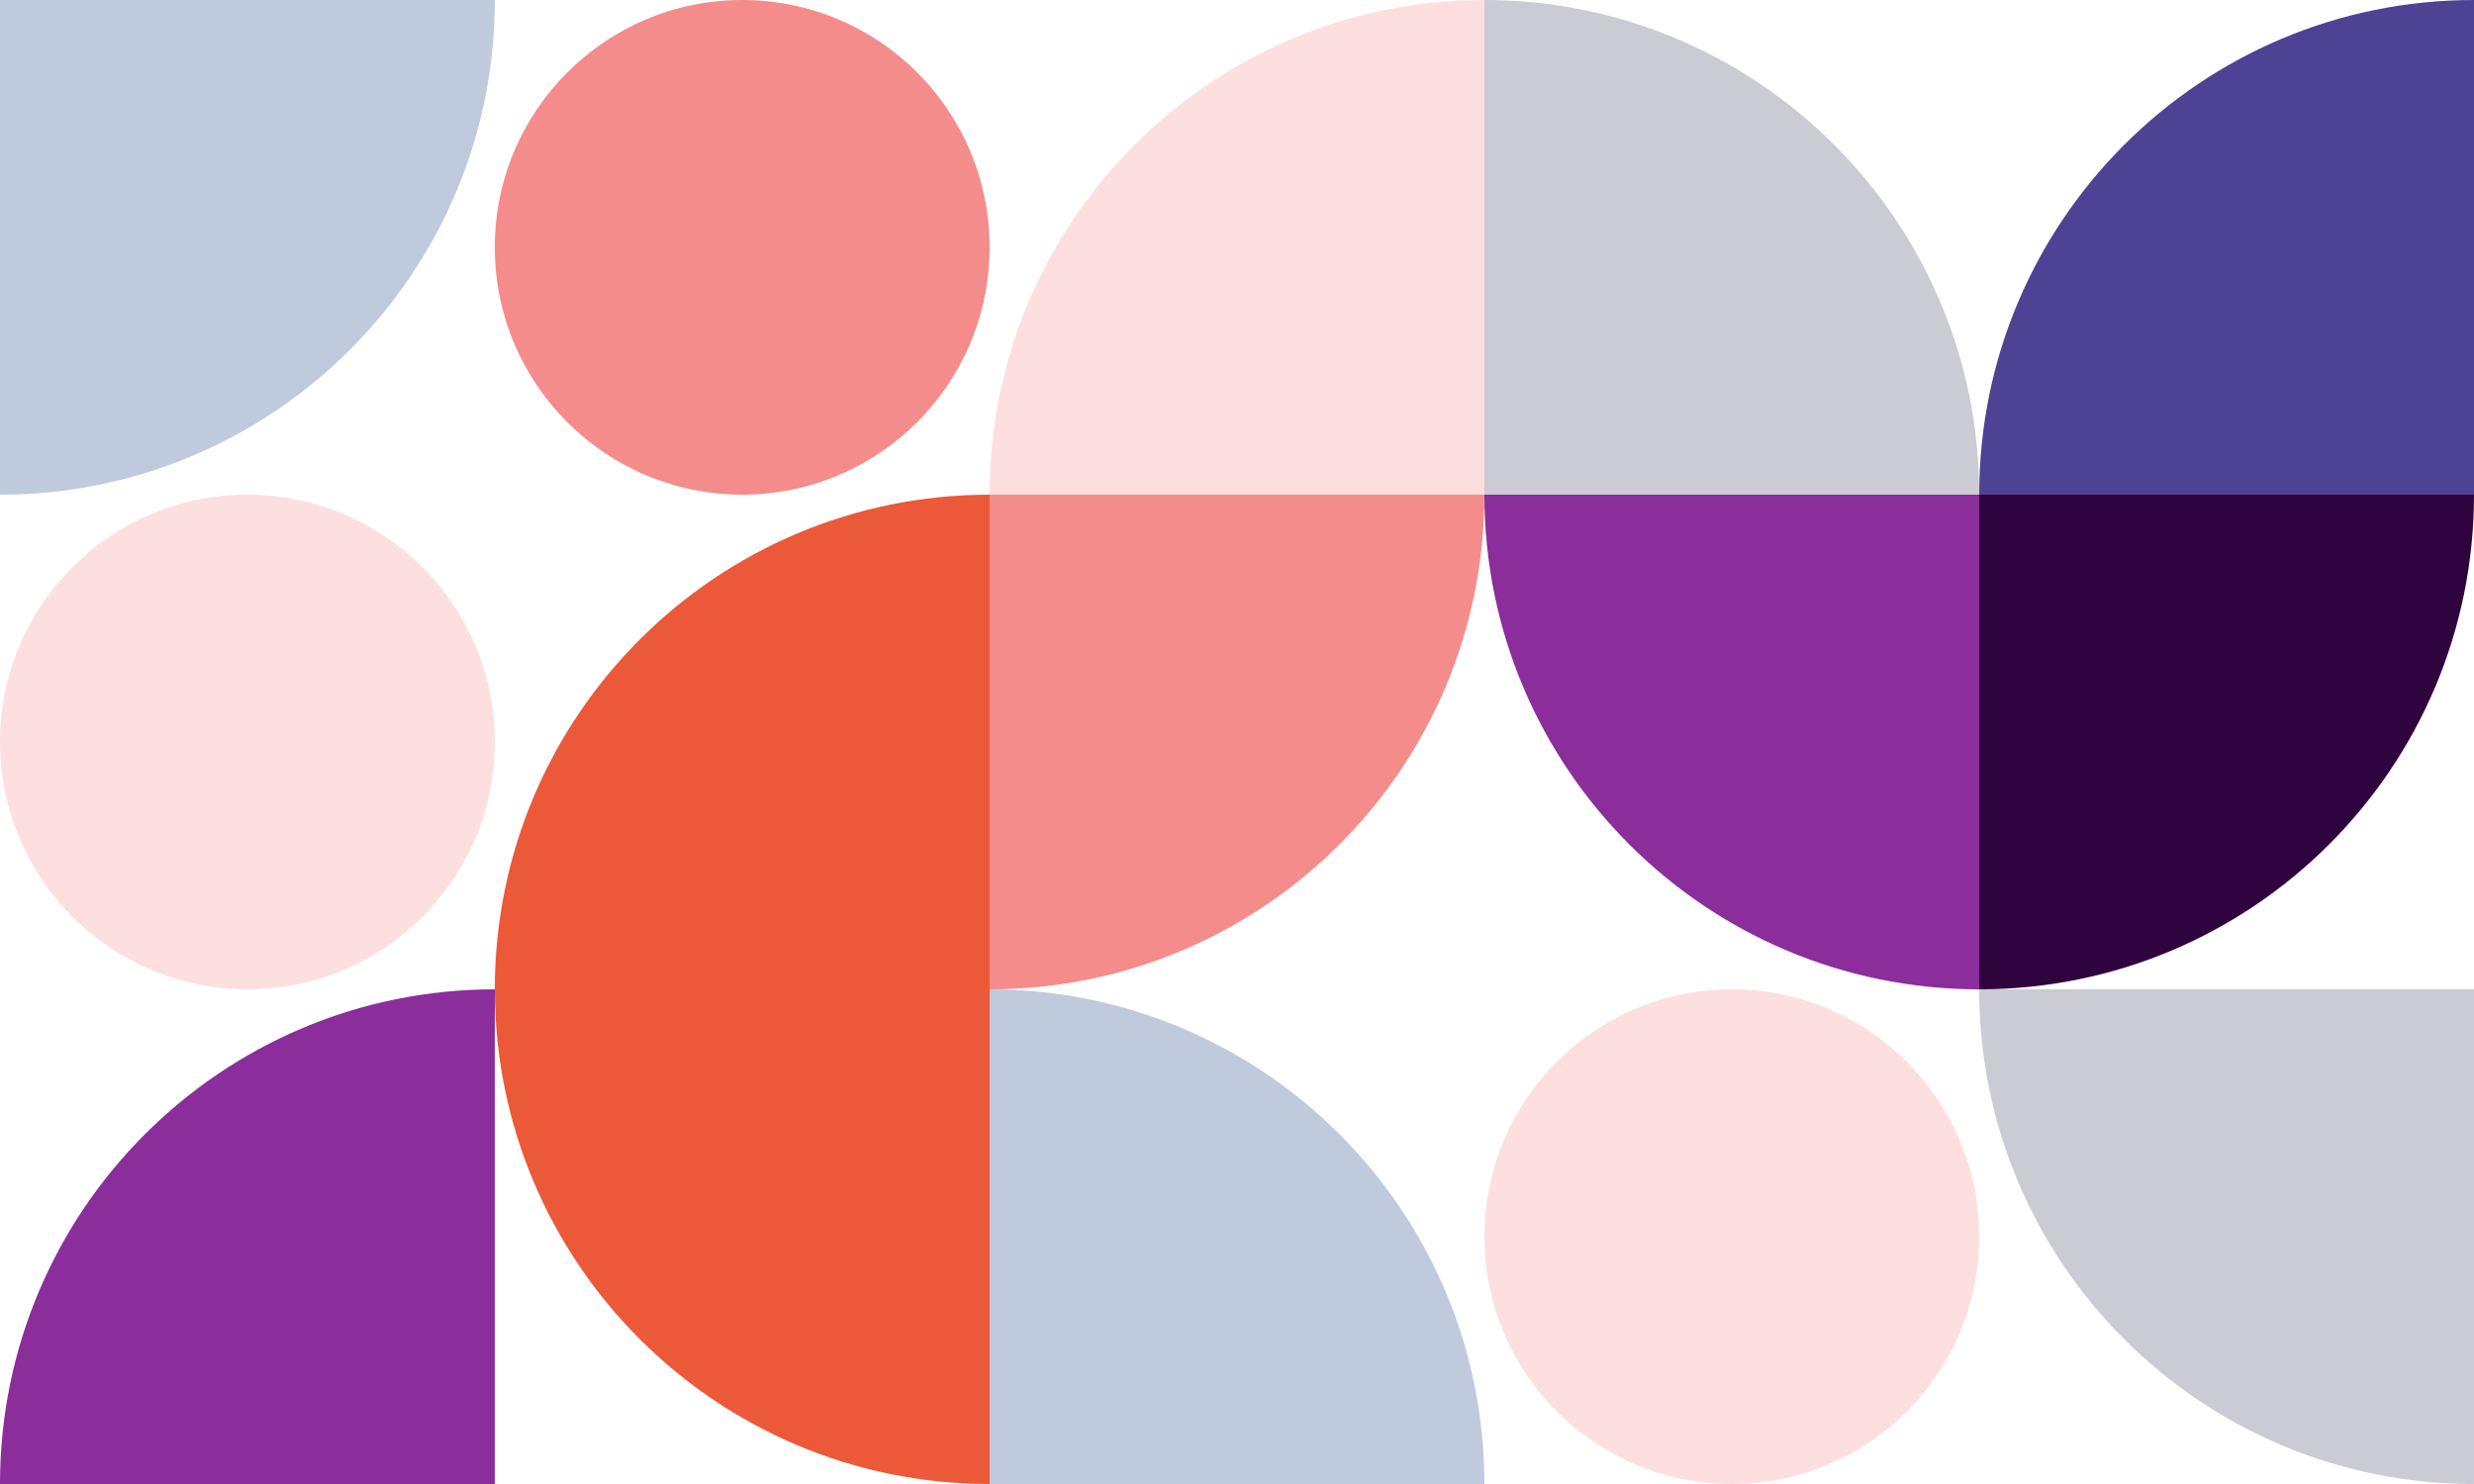
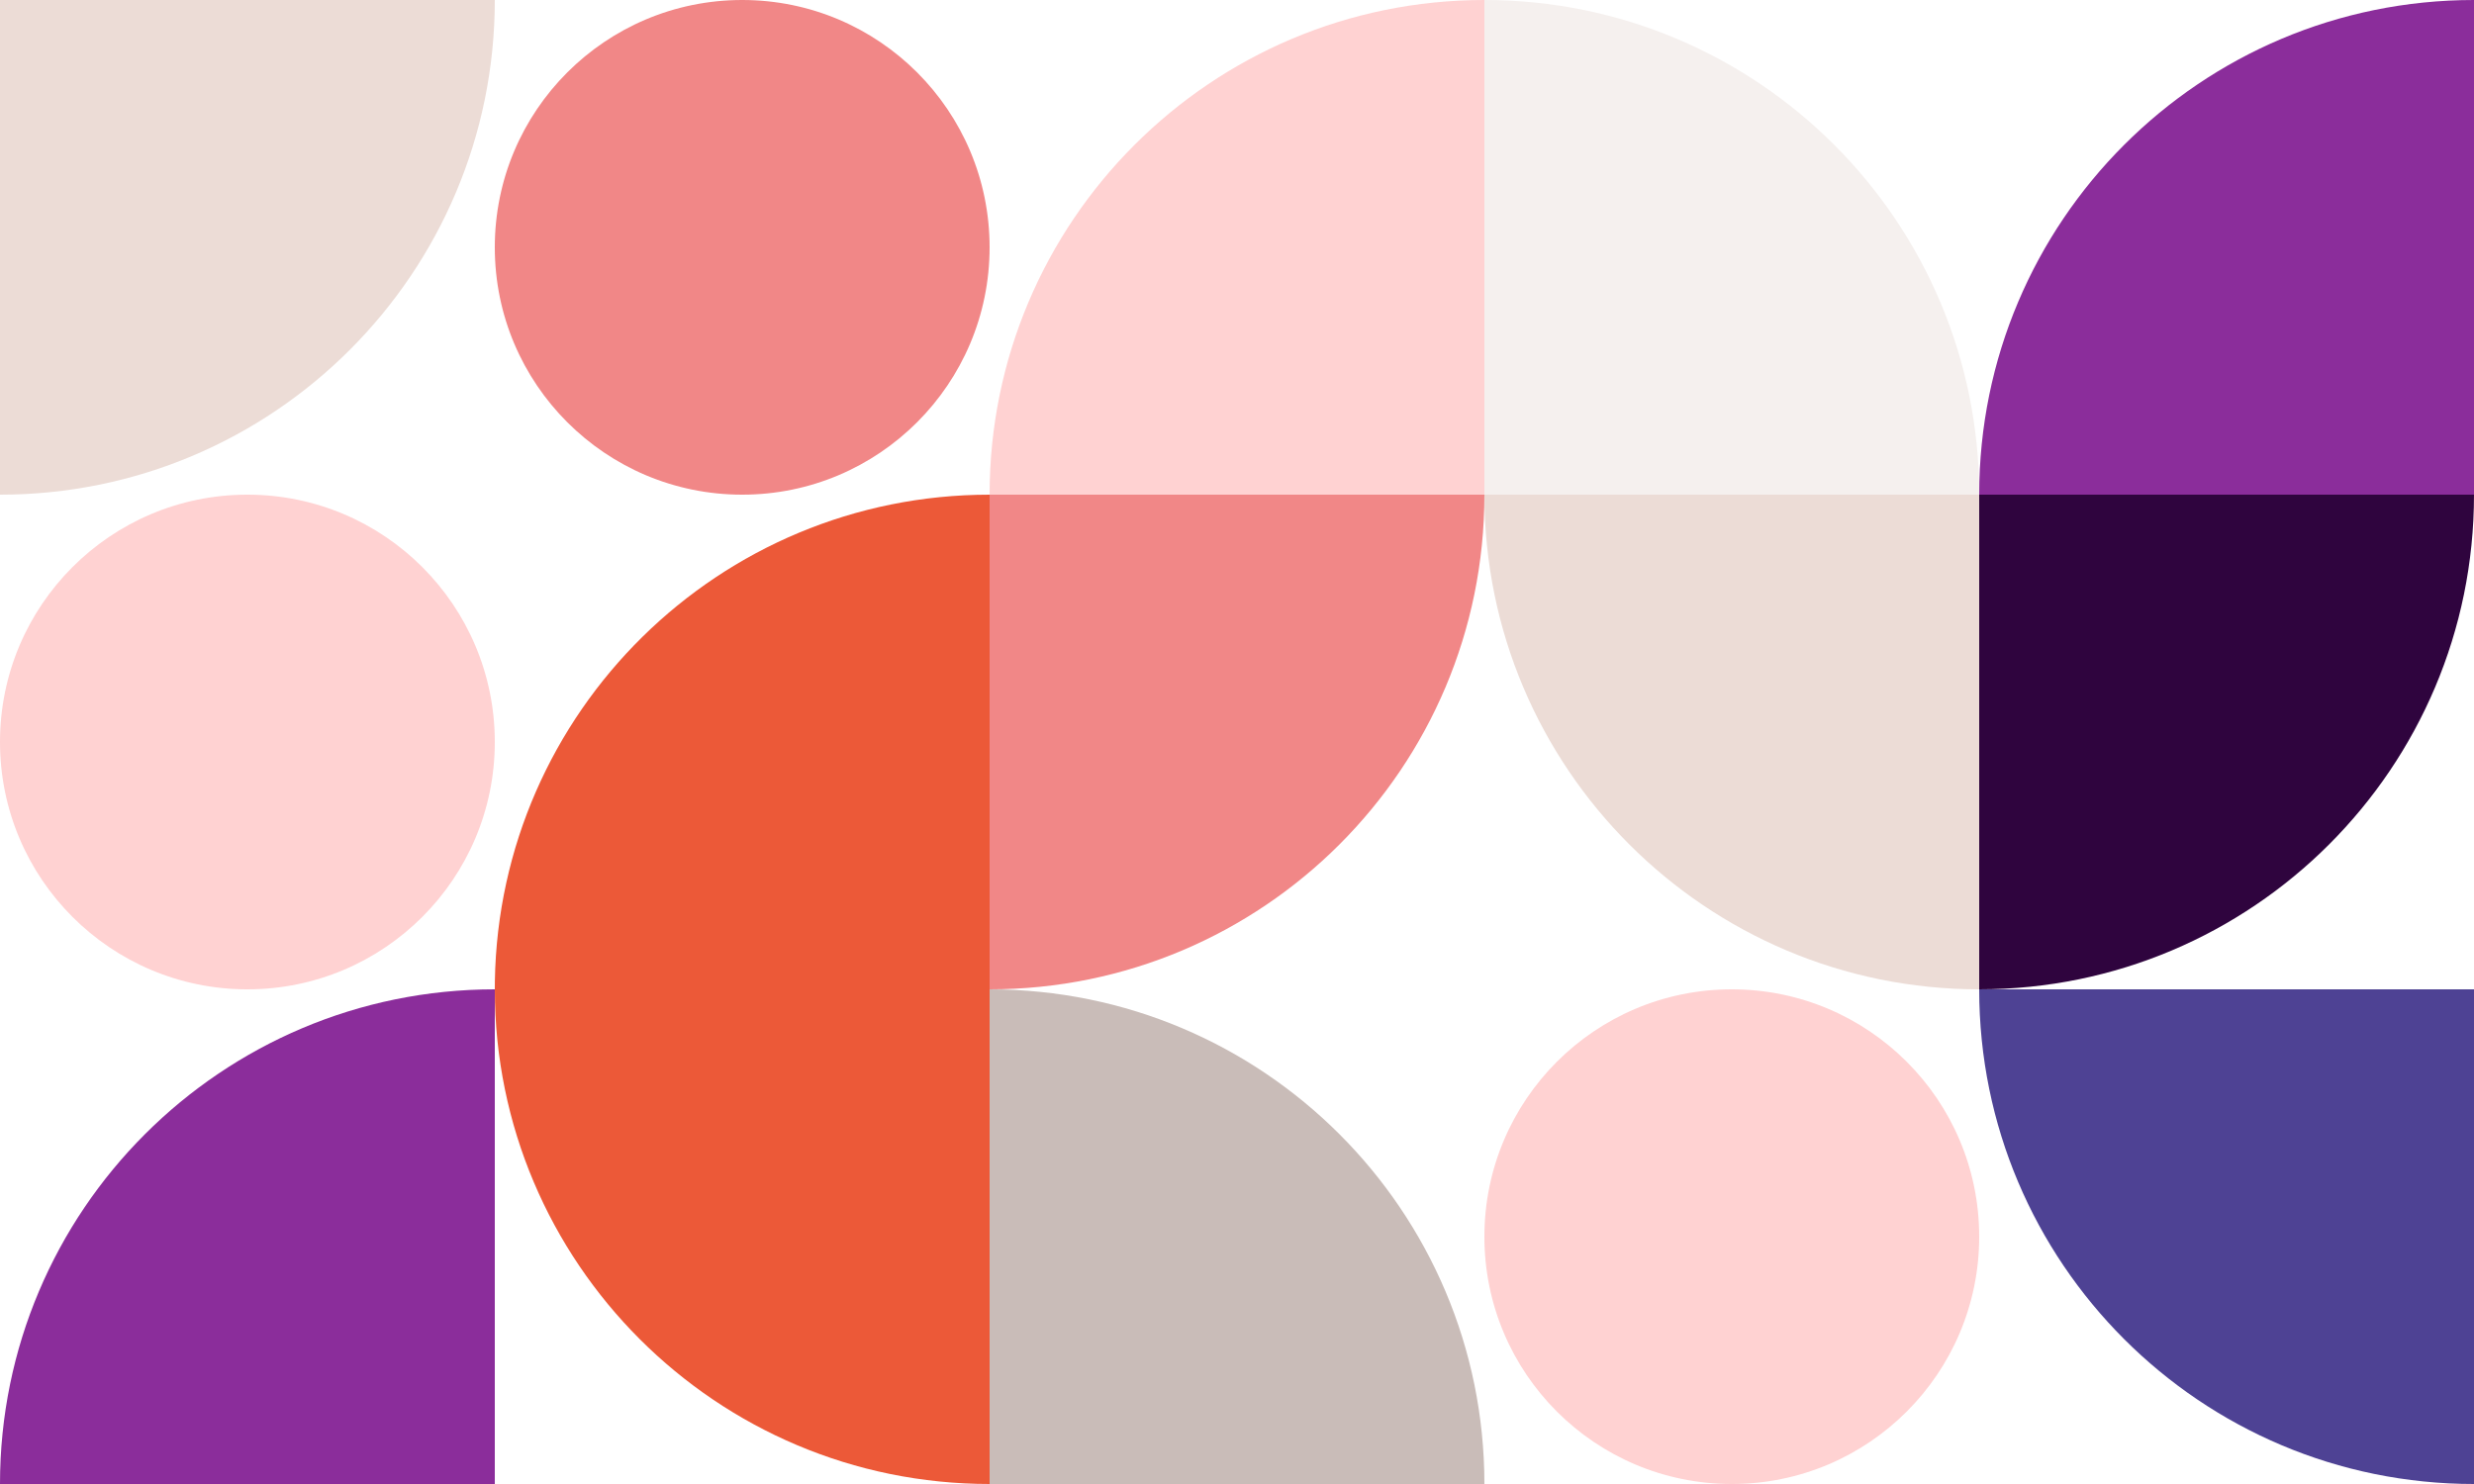
<svg xmlns="http://www.w3.org/2000/svg" width="725px" height="435px" viewBox="0 0 725 435" version="1.1">
  <g id="DPLA" stroke="none" stroke-width="1" fill="none" fill-rule="evenodd">
-     <g id="1.0-Home" transform="translate(-715, -76)">
-       <g id="hero" transform="translate(0, 76)">
+     <g id="1.0-Home" transform="translate(-715, -75)">
+       <g id="hero" transform="translate(0, 75)">
        <g id="graphic/home/home-graphic-hero" transform="translate(715, 0)">
-           <path d="M145,217.5 C145,257.541 112.541,290 72.5,290 C32.459,290 0,257.541 0,217.5 C0,177.459 32.459,145 72.5,145 C112.541,145 145,177.459 145,217.5" id="Fill-1" fill="#FEDFDF" />
-           <path d="M290,72.5 C290,112.541 257.541,145 217.5,145 C177.459,145 145,112.541 145,72.5 C145,32.459 177.459,0 217.5,0 C257.541,0 290,32.459 290,72.5" id="Fill-3" fill="#F48C8C" />
-           <path d="M580,362.5 C580,402.541 547.541,435 507.5,435 C467.459,435 435,402.541 435,362.5 C435,322.459 467.459,290 507.5,290 C547.541,290 580,322.459 580,362.5" id="Fill-5" fill="#FEDFDF" />
+           <path d="M145,217.5 C145,257.541 112.541,290 72.5,290 C32.459,290 0,257.541 0,217.5 C0,177.459 32.459,145 72.5,145 C112.541,145 145,177.459 145,217.5" id="Fill-1" fill="#FFD2D2" />
+           <path d="M290,72.5 C290,112.541 257.541,145 217.5,145 C177.459,145 145,112.541 145,72.5 C145,32.459 177.459,0 217.5,0 C257.541,0 290,32.459 290,72.5" id="Fill-3" fill="#F18787" />
+           <path d="M580,362.5 C580,402.541 547.541,435 507.5,435 C467.459,435 435,402.541 435,362.5 C435,322.459 467.459,290 507.5,290 C547.541,290 580,322.459 580,362.5" id="Fill-5" fill="#FFD2D2" />
          <path d="M145,435 L0,435 C0,354.919 64.919,290 145,290 L145,290 L145,435 Z" id="Fill-7" fill="#8B2D9B" />
-           <path d="M0,0 L145,0 L145,0 C145,80.081 80.081,145 0,145 L0,0 Z" id="Fill-9" fill="#BFCADD" />
-           <path d="M725,145 L725,0 C644.919,0 580,64.919 580,145 L725,145 Z" id="Fill-11" fill="#4E4294" />
-           <path d="M435,145 L580,145 C580,64.919 515.081,0 435,0 L435,0 L435,145 Z" id="Fill-13" fill="#CBCBD4" />
-           <path d="M435,145 L435,0 C354.919,0 290,64.919 290,145 L435,145 Z" id="Fill-15" fill="#FEDFDF" />
+           <path d="M0,0 L145,0 L145,0 C145,80.081 80.081,145 0,145 L0,0 Z" id="Fill-9" fill="#ECDCD6" />
+           <path d="M725,145 L725,0 C644.919,0 580,64.919 580,145 L725,145 Z" id="Fill-11" fill="#8B2D9B" />
+           <path d="M435,145 L580,145 C580,64.919 515.081,0 435,0 L435,0 L435,145 Z" id="Fill-13" fill="#F5F0EE" />
+           <path d="M435,145 L435,0 C354.919,0 290,64.919 290,145 L435,145 Z" id="Fill-15" fill="#FFD2D2" />
          <path d="M580,145 L725,145 C725,225.081 660.081,290 580,290 L580,145 Z" id="Fill-17" fill="#2F043E" />
-           <path d="M580,145 L435,145 C435,225.081 499.919,290 580,290 L580,145 Z" id="Fill-19" fill="#8B2D9B" />
-           <path d="M725,290 L725,435 C644.919,435 580,370.081 580,290 L725,290 Z" id="Fill-21" fill="#CBCBD4" />
-           <path d="M290,290 L290,435 C209.919,435 145,370.081 145,290 L290,290 Z" id="Fill-23" fill="#EC5938" />
-           <path d="M290,290 L290,145 C209.919,145 145,209.919 145,290 L290,290 Z" id="Fill-25" fill="#EC5938" />
-           <path d="M290,435 L435,435 C435,354.919 370.081,290 290,290 L290,290 L290,435 Z" id="Fill-27" fill="#BFCADD" />
-           <path d="M290,145 L435,145 C435,225.081 370.081,290 290,290 L290,290 L290,145 Z" id="Fill-29" fill="#F48C8C" />
+           <path d="M580,145 L435,145 C435,225.081 499.919,290 580,290 L580,145 Z" id="Fill-19" fill="#ECDCD6" />
+           <path d="M725,290 L725,435 C644.919,435 580,370.081 580,290 L725,290 Z" id="Fill-21" fill="#4E4294" />
+           <path d="M145.019,287.602 C146.3,208.627 210.719,145 290,145 L290,145 L290,435 C209.919,435 145,370.081 145,290 Z" id="Combined-Shape" fill="#EC5938" />
+           <path d="M290,435 L435,435 C435,354.919 370.081,290 290,290 L290,435 Z" id="Fill-27" fill="#C9BCB8" />
+           <path d="M290,145 L435,145 C435,225.081 370.081,290 290,290 L290,290 L290,145 Z" id="Fill-29" fill="#F18787" />
        </g>
      </g>
    </g>
  </g>
</svg>
